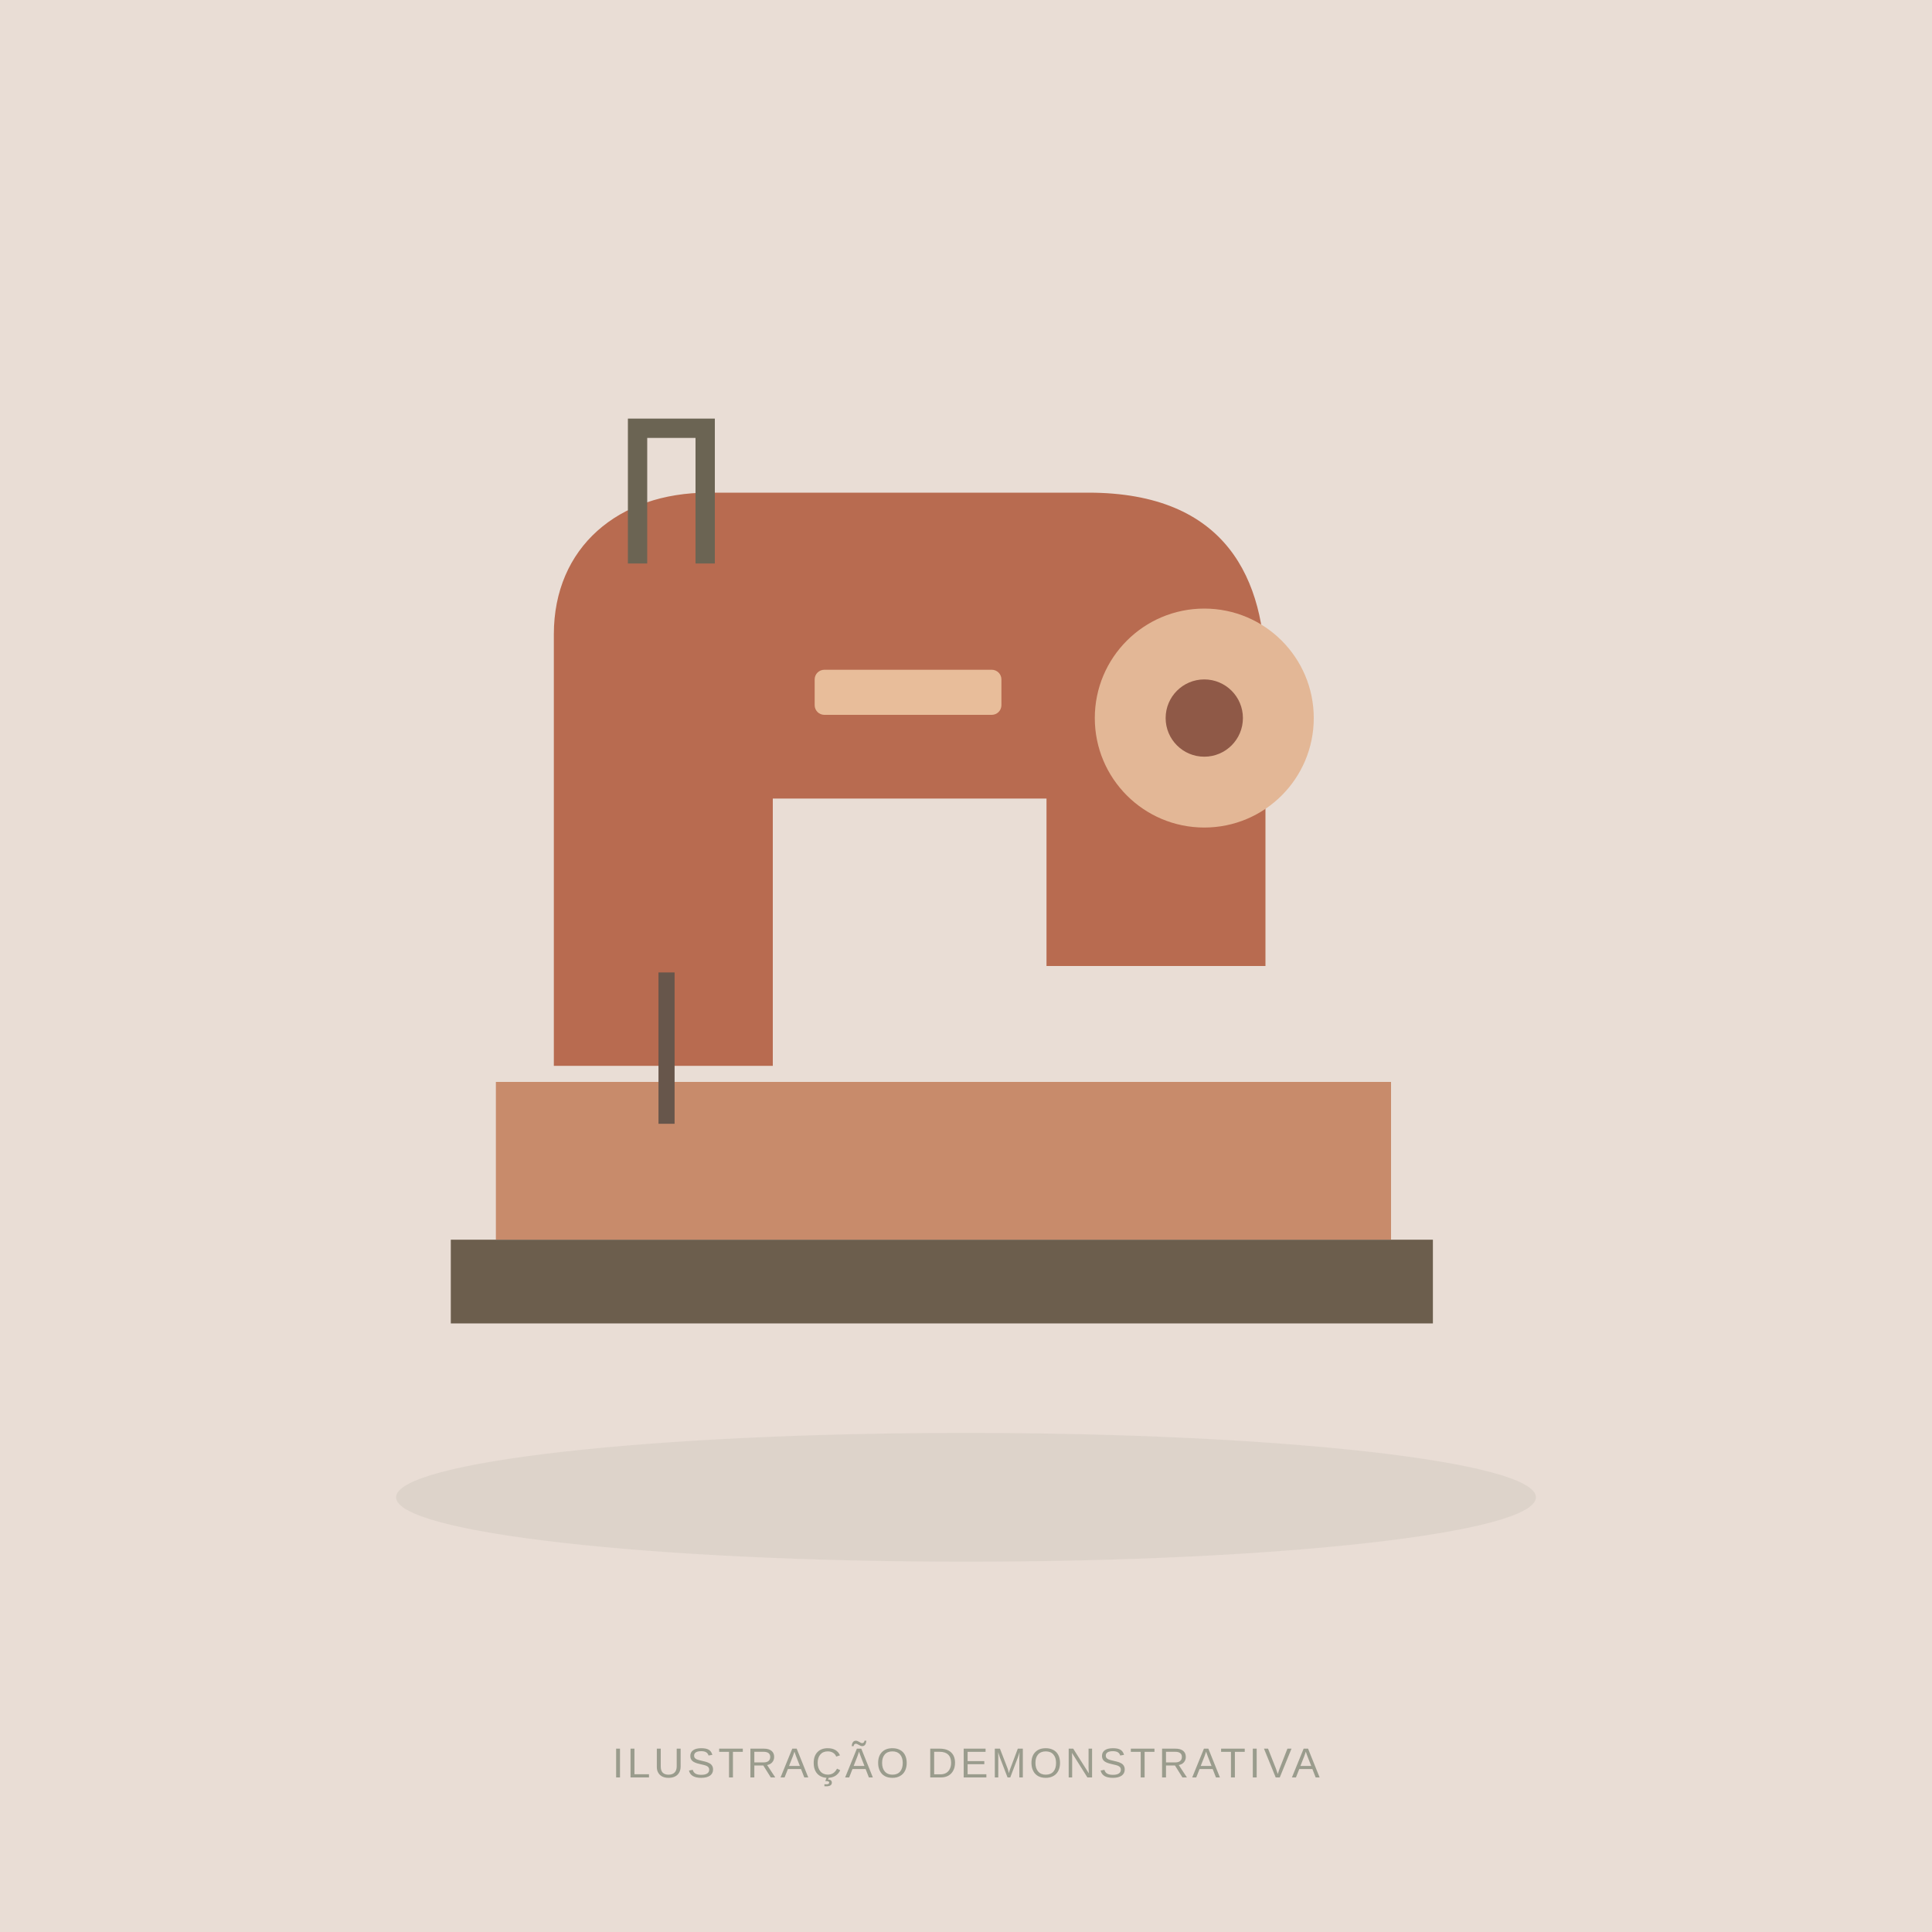
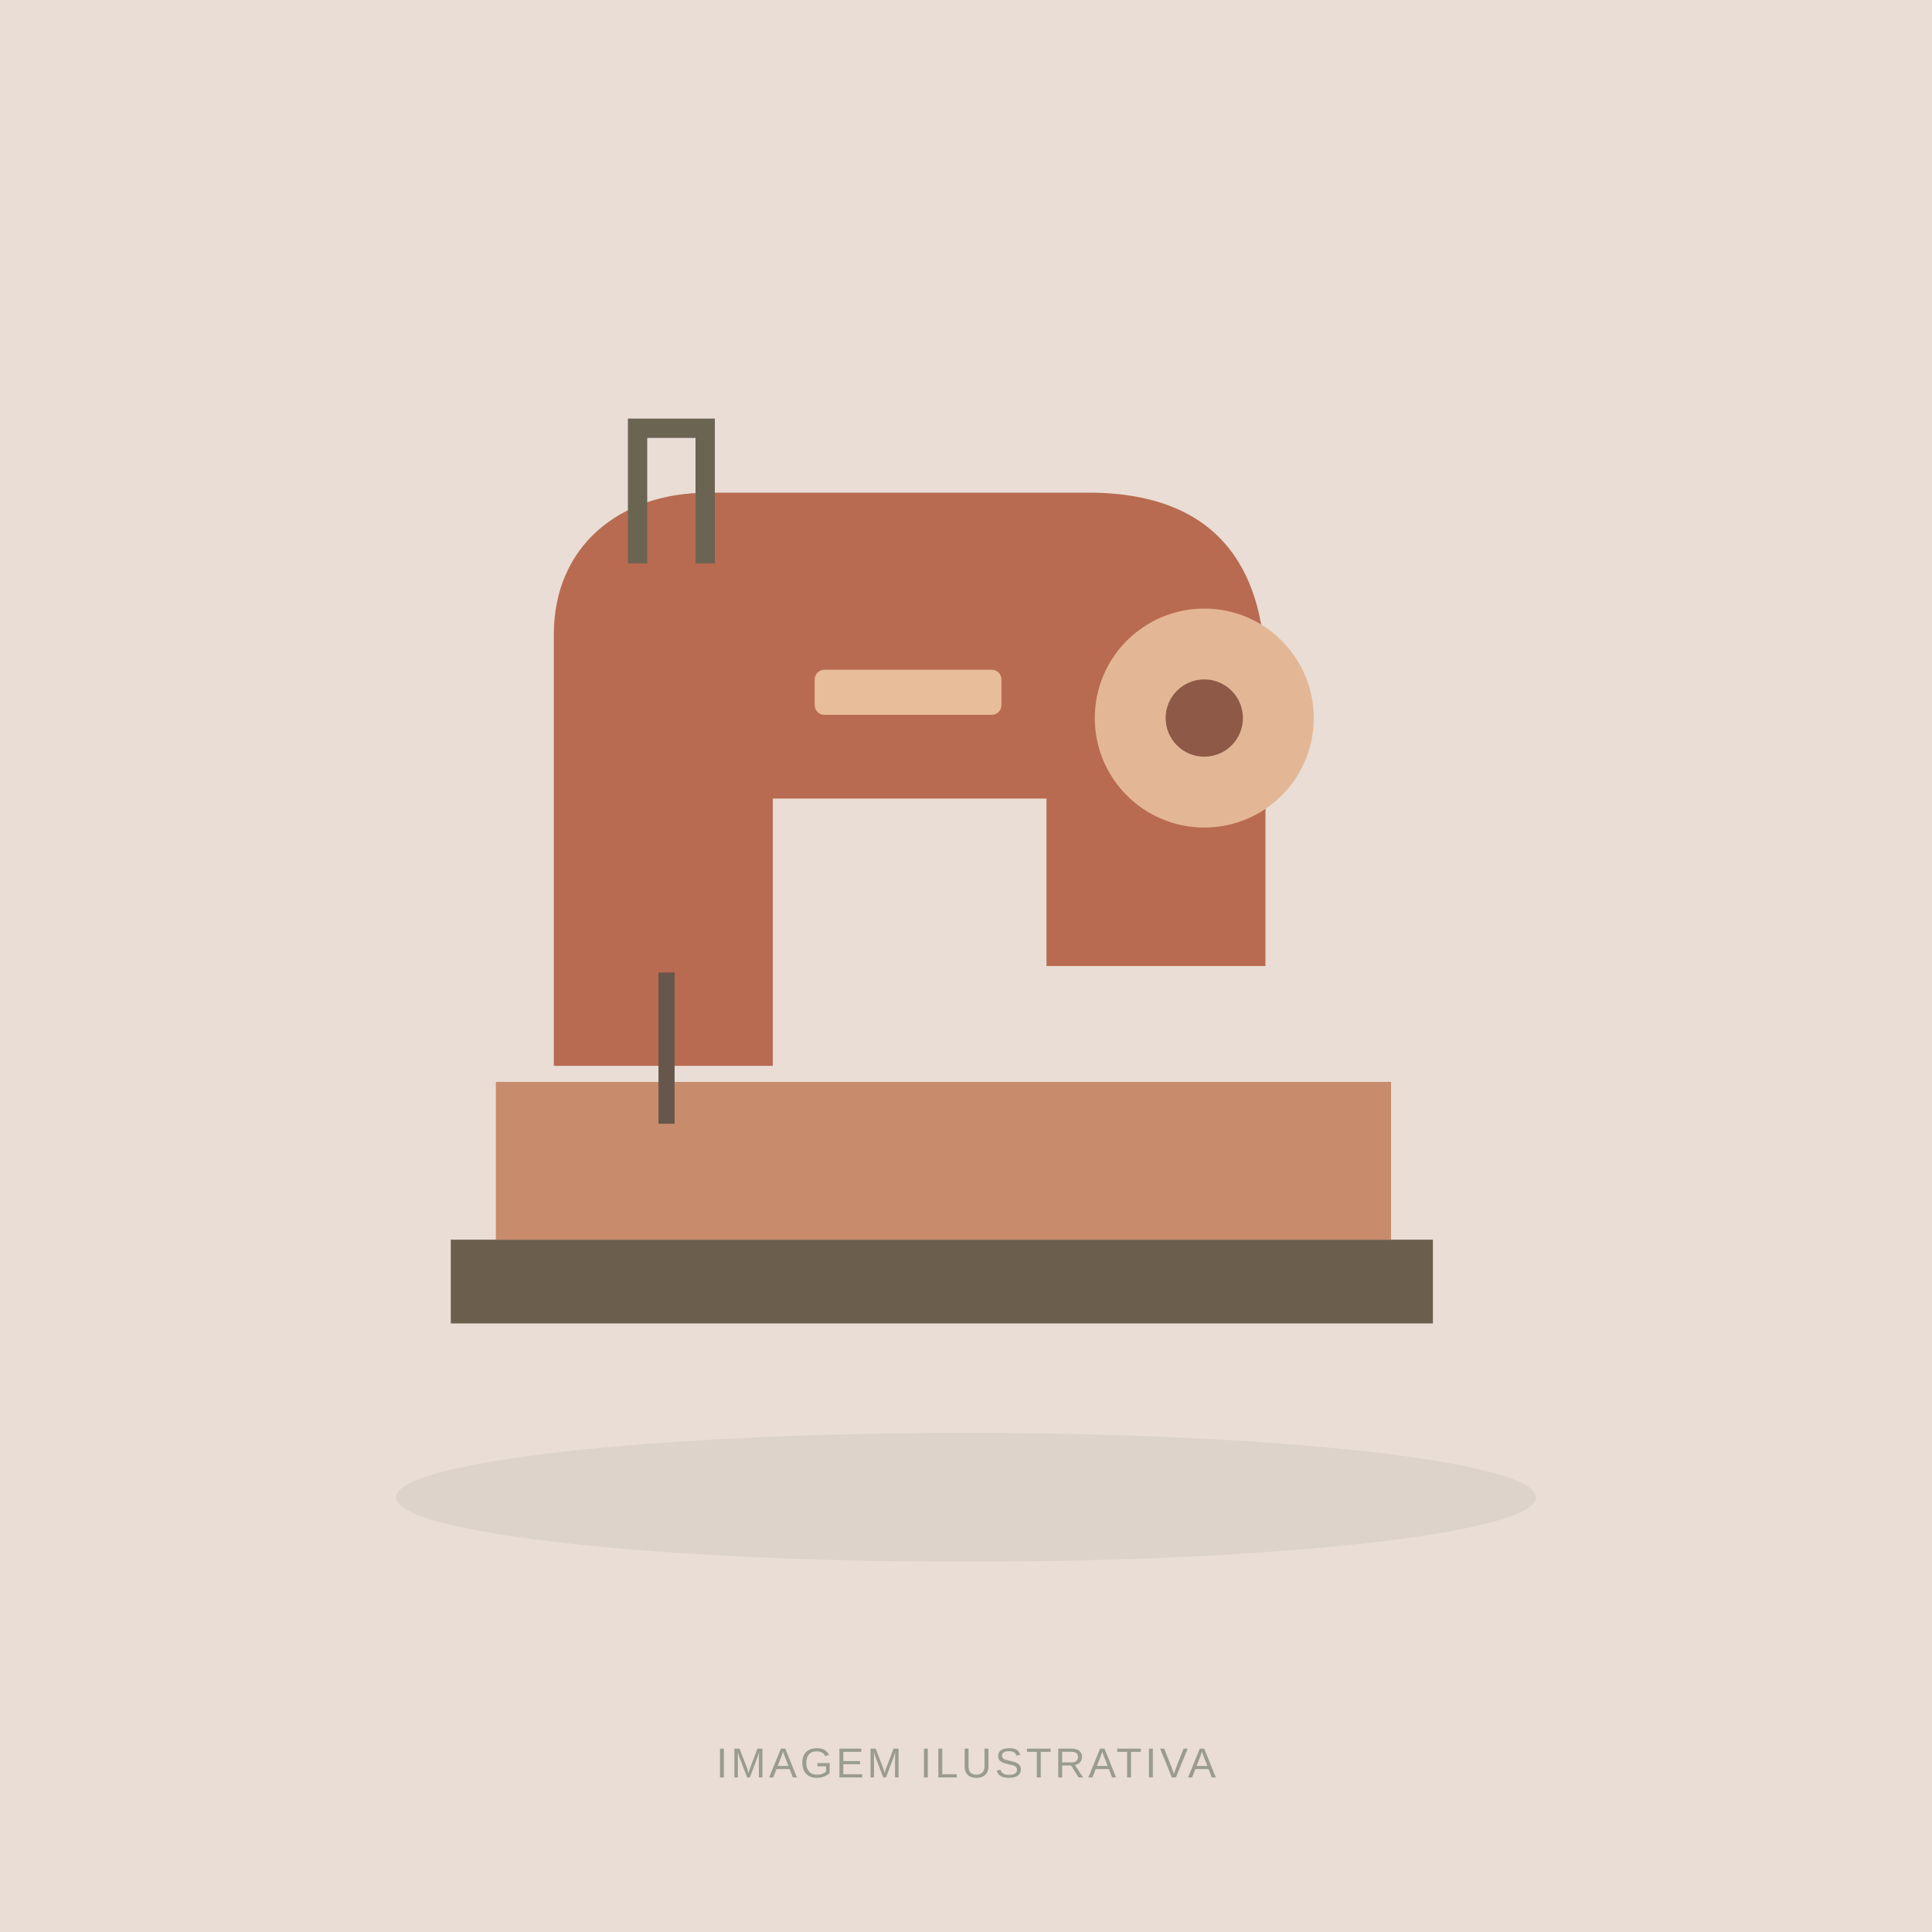
<svg xmlns="http://www.w3.org/2000/svg" viewBox="0 0 600 600" fill="none">
  <rect width="600" height="600" fill="#e9ddd5" />
  <ellipse cx="300" cy="465" rx="177" ry="20" fill="#263a29" opacity=".06" />
  <path d="M172 197c0-27 20-44 48-44h118c43 0 55 27 55 57v90h-68v-52H240v83h-68V197Z" fill="#b86b50" />
  <path d="M154 336h278v49H154z" fill="#c88b6b" />
  <path d="M140 385h305v26H140z" fill="#6c5e4d" />
  <circle cx="374" cy="223" r="34" fill="#e3b796" />
  <circle cx="374" cy="223" r="12" fill="#8f5947" />
  <path d="M207 302v47" stroke="#67564b" stroke-width="5" />
  <path d="M198 175v-42h21v42" stroke="#6b6453" stroke-width="6" />
  <rect x="253" y="208" width="58" height="14" rx="3" fill="#e8bd9a" />
-   <text x="300" y="552" text-anchor="middle" font-family="Arial,sans-serif" font-size="13" letter-spacing="1" fill="#66715d" opacity=".6">ILUSTRAÇÃO DEMONSTRATIVA</text>
+   <text x="300" y="552" text-anchor="middle" font-family="Arial,sans-serif" font-size="13" letter-spacing="1" fill="#66715d" opacity=".6">IMAGEM ILUSTRATIVA</text>
</svg>
